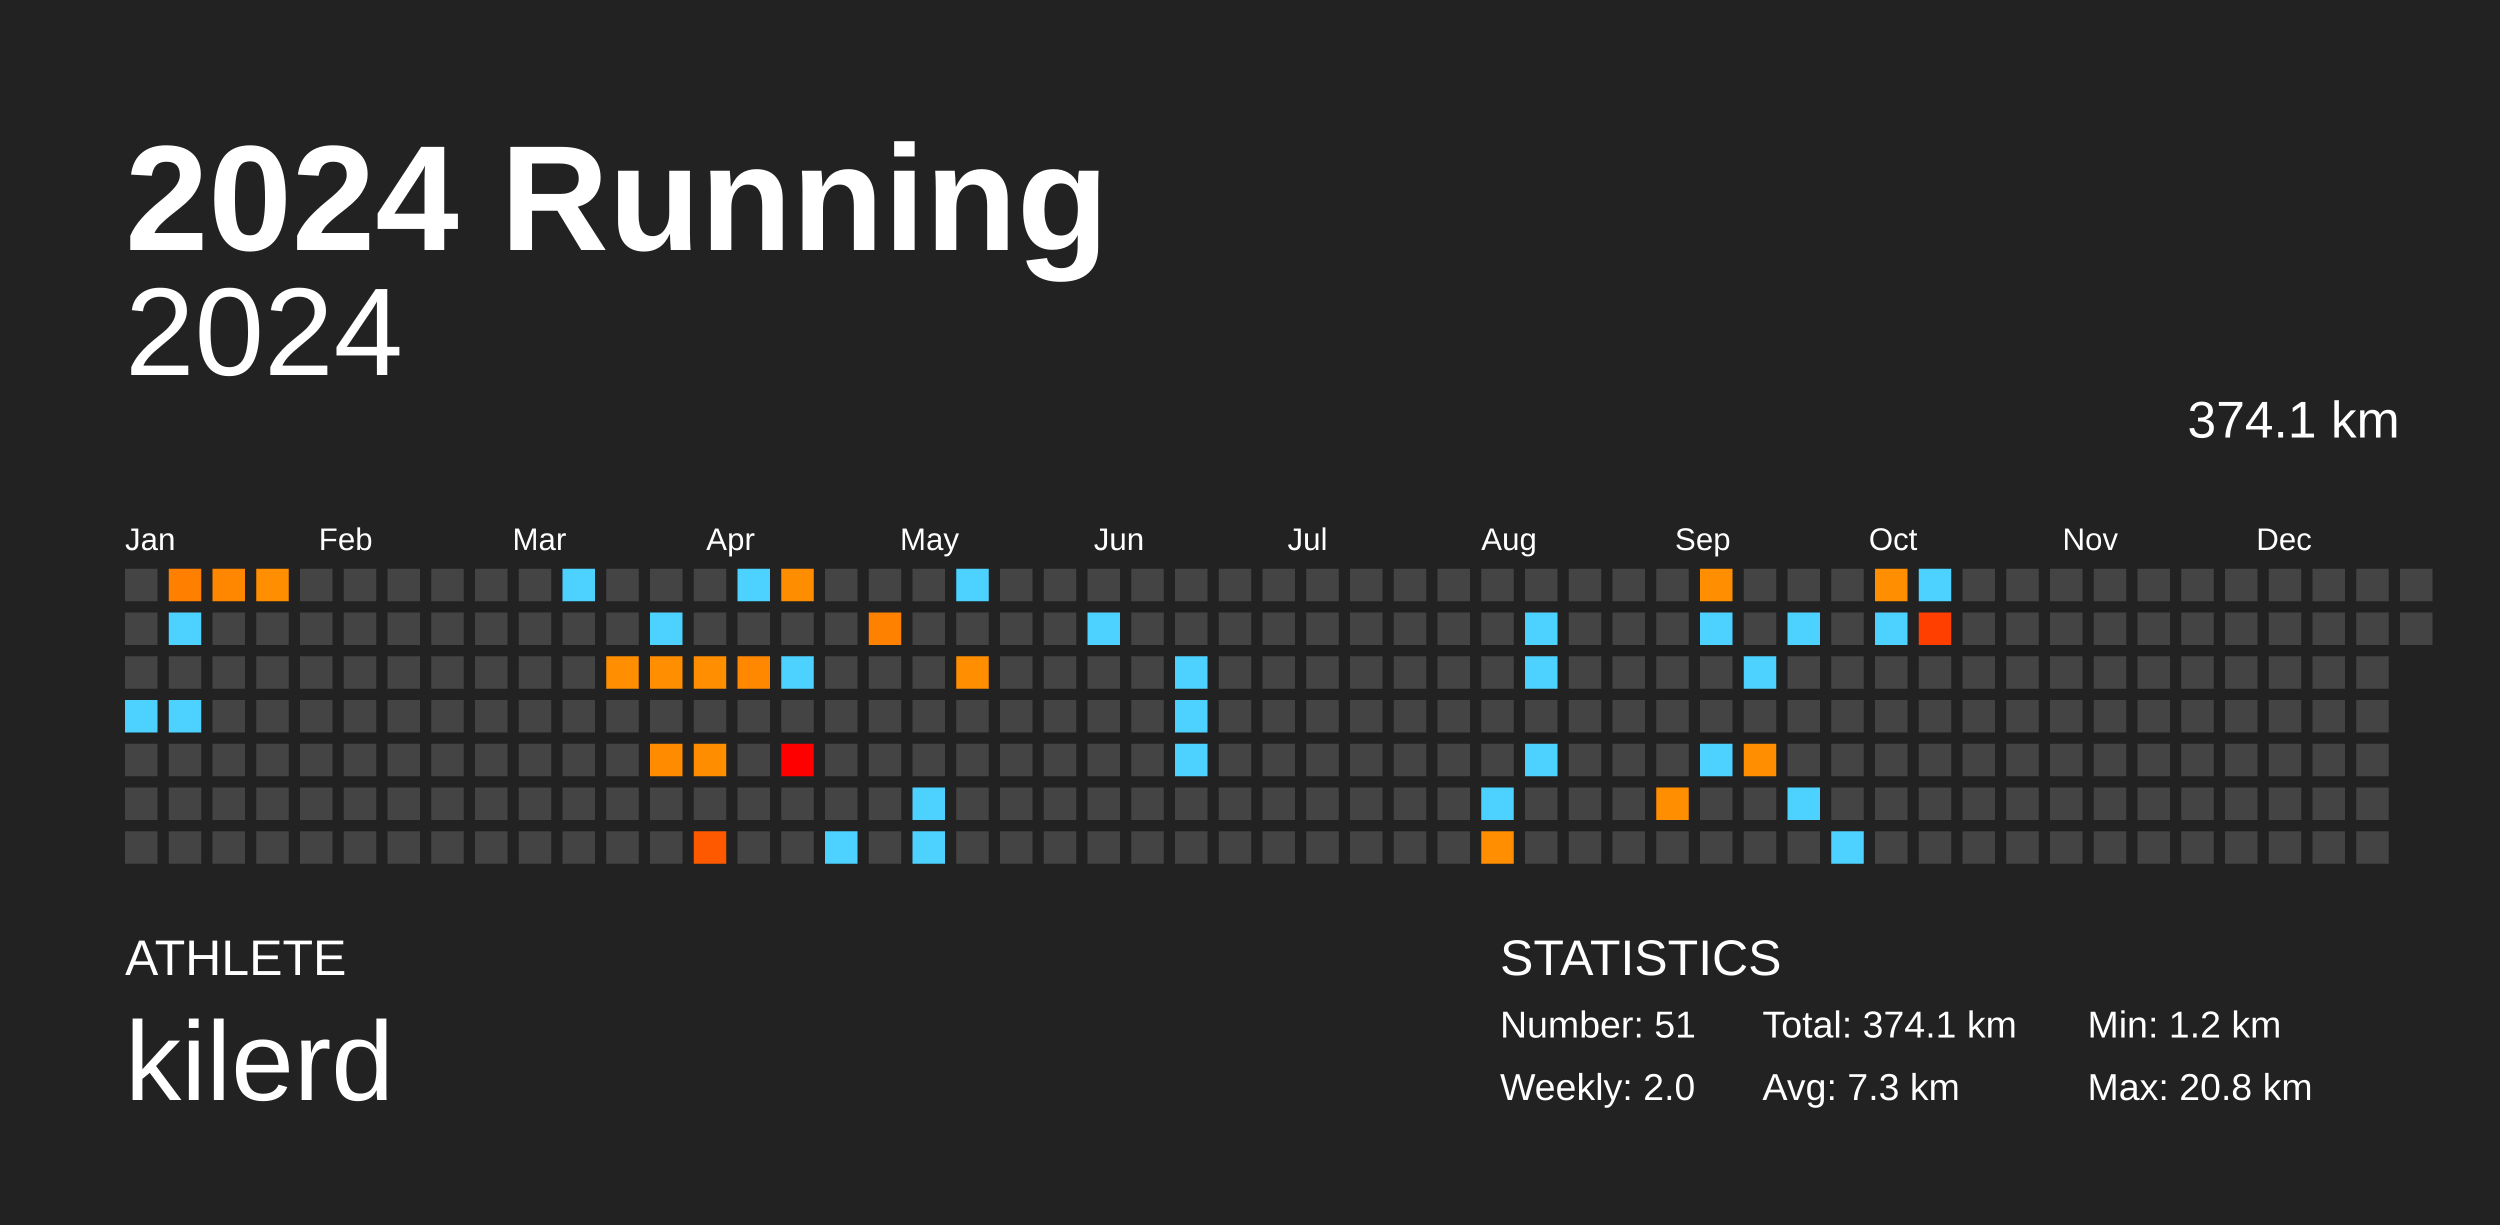
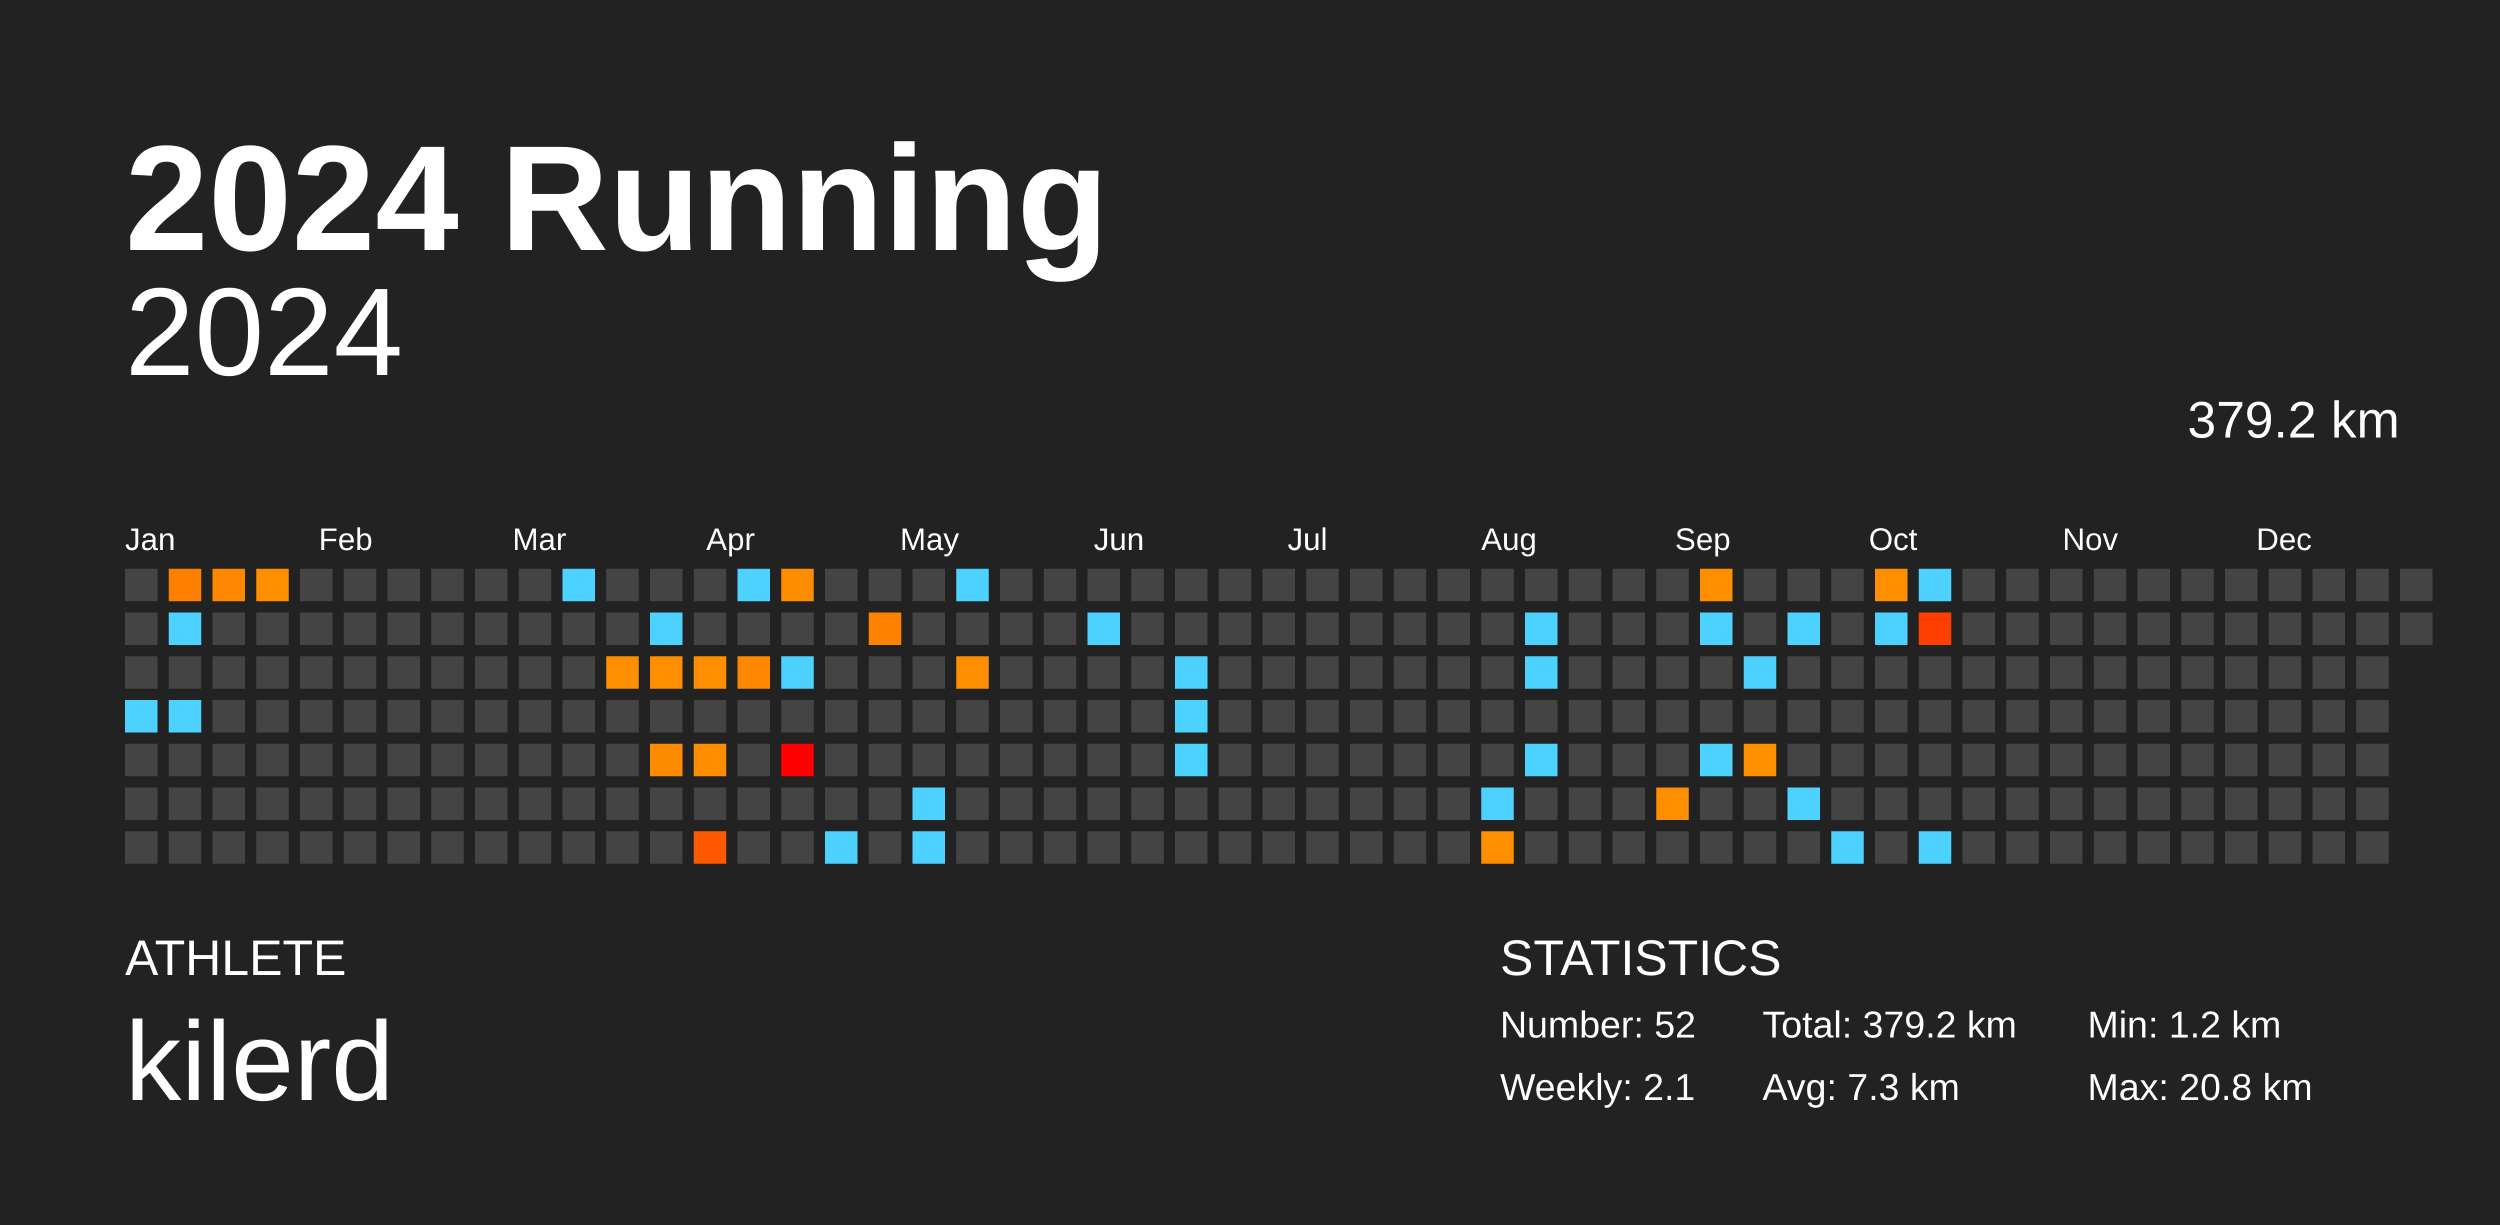
<svg xmlns="http://www.w3.org/2000/svg" baseProfile="full" height="98mm" version="1.1" viewBox="0,0,200,98" width="200mm">
  <defs />
  <rect fill="#222222" height="98" width="200" x="0" y="0" />
  <text fill="#FFFFFF" style="font-size:12px; font-family:Arial; font-weight:bold;" x="10" y="20">2024 Running</text>
  <text fill="#FFFFFF" style="font-size:4px; font-family:Arial" x="10" y="78">ATHLETE</text>
  <text fill="#FFFFFF" style="font-size:9px; font-family:Arial" x="10" y="88">kilerd</text>
  <text fill="#FFFFFF" style="font-size:4px; font-family:Arial" x="120" y="78">STATISTICS</text>
-   <text fill="#FFFFFF" style="font-size:3px; font-family:Arial" x="120" y="83">Number: 51</text>
-   <text fill="#FFFFFF" style="font-size:3px; font-family:Arial" x="120" y="88">Weekly: 2.0</text>
-   <text fill="#FFFFFF" style="font-size:3px; font-family:Arial" x="141" y="83">Total: 374.1 km</text>
+   <text fill="#FFFFFF" style="font-size:3px; font-family:Arial" x="120" y="83">Number: 52</text>
+   <text fill="#FFFFFF" style="font-size:3px; font-family:Arial" x="120" y="88">Weekly: 2.1</text>
+   <text fill="#FFFFFF" style="font-size:3px; font-family:Arial" x="141" y="83">Total: 379.2 km</text>
  <text fill="#FFFFFF" style="font-size:3px; font-family:Arial" x="141" y="88">Avg: 7.3 km</text>
  <text fill="#FFFFFF" style="font-size:3px; font-family:Arial" x="167" y="83">Min: 1.2 km</text>
  <text fill="#FFFFFF" style="font-size:3px; font-family:Arial" x="167" y="88">Max: 20.8 km</text>
  <text alignment-baseline="hanging" fill="#FFFFFF" style="font-size:10.0px; font-family:Arial;" x="10" y="30">2024</text>
-   <text alignment-baseline="hanging" fill="#FFFFFF" style="font-size:4.125px; font-family:Arial;" x="175" y="35">374.1 km</text>
+   <text alignment-baseline="hanging" fill="#FFFFFF" style="font-size:4.125px; font-family:Arial;" x="175" y="35">379.2 km</text>
  <text fill="#FFFFFF" style="font-size:2.5px; font-family:Arial" x="10.0" y="44">Jan</text>
  <text fill="#FFFFFF" style="font-size:2.5px; font-family:Arial" x="25.5" y="44">Feb</text>
  <text fill="#FFFFFF" style="font-size:2.5px; font-family:Arial" x="41.0" y="44">Mar</text>
  <text fill="#FFFFFF" style="font-size:2.5px; font-family:Arial" x="56.5" y="44">Apr</text>
  <text fill="#FFFFFF" style="font-size:2.5px; font-family:Arial" x="72.0" y="44">May</text>
  <text fill="#FFFFFF" style="font-size:2.5px; font-family:Arial" x="87.5" y="44">Jun</text>
  <text fill="#FFFFFF" style="font-size:2.5px; font-family:Arial" x="103.0" y="44">Jul</text>
  <text fill="#FFFFFF" style="font-size:2.5px; font-family:Arial" x="118.5" y="44">Aug</text>
  <text fill="#FFFFFF" style="font-size:2.5px; font-family:Arial" x="134.0" y="44">Sep</text>
  <text fill="#FFFFFF" style="font-size:2.5px; font-family:Arial" x="149.5" y="44">Oct</text>
  <text fill="#FFFFFF" style="font-size:2.5px; font-family:Arial" x="165.0" y="44">Nov</text>
  <text fill="#FFFFFF" style="font-size:2.5px; font-family:Arial" x="180.5" y="44">Dec</text>
  <rect fill="#444444" height="2.6" width="2.6" x="10.0" y="45.5" />
  <rect fill="#444444" height="2.6" width="2.6" x="10.0" y="49.0" />
  <rect fill="#444444" height="2.6" width="2.6" x="10.0" y="52.5" />
  <rect fill="#4dd2ff" height="2.6" width="2.6" x="10.0" y="56.0" />
  <rect fill="#444444" height="2.6" width="2.6" x="10.0" y="59.5" />
  <rect fill="#444444" height="2.6" width="2.6" x="10.0" y="63.0" />
  <rect fill="#444444" height="2.6" width="2.6" x="10.0" y="66.5" />
  <rect fill="#ff8000" height="2.6" width="2.6" x="13.5" y="45.5" />
  <rect fill="#4dd2ff" height="2.6" width="2.6" x="13.5" y="49.0" />
  <rect fill="#444444" height="2.6" width="2.6" x="13.5" y="52.5" />
  <rect fill="#4dd2ff" height="2.6" width="2.6" x="13.5" y="56.0" />
  <rect fill="#444444" height="2.6" width="2.6" x="13.5" y="59.5" />
  <rect fill="#444444" height="2.6" width="2.6" x="13.5" y="63.0" />
  <rect fill="#444444" height="2.6" width="2.6" x="13.5" y="66.5" />
  <rect fill="#ff8700" height="2.6" width="2.6" x="17.0" y="45.5" />
  <rect fill="#444444" height="2.6" width="2.6" x="17.0" y="49.0" />
  <rect fill="#444444" height="2.6" width="2.6" x="17.0" y="52.5" />
  <rect fill="#444444" height="2.6" width="2.6" x="17.0" y="56.0" />
  <rect fill="#444444" height="2.6" width="2.6" x="17.0" y="59.5" />
  <rect fill="#444444" height="2.6" width="2.6" x="17.0" y="63.0" />
  <rect fill="#444444" height="2.6" width="2.6" x="17.0" y="66.5" />
  <rect fill="#ff8e00" height="2.6" width="2.6" x="20.5" y="45.5" />
  <rect fill="#444444" height="2.6" width="2.6" x="20.5" y="49.0" />
  <rect fill="#444444" height="2.6" width="2.6" x="20.5" y="52.5" />
  <rect fill="#444444" height="2.6" width="2.6" x="20.5" y="56.0" />
  <rect fill="#444444" height="2.6" width="2.6" x="20.5" y="59.5" />
  <rect fill="#444444" height="2.6" width="2.6" x="20.5" y="63.0" />
  <rect fill="#444444" height="2.6" width="2.6" x="20.5" y="66.5" />
  <rect fill="#444444" height="2.6" width="2.6" x="24.0" y="45.5" />
  <rect fill="#444444" height="2.6" width="2.6" x="24.0" y="49.0" />
  <rect fill="#444444" height="2.6" width="2.6" x="24.0" y="52.5" />
  <rect fill="#444444" height="2.6" width="2.6" x="24.0" y="56.0" />
  <rect fill="#444444" height="2.6" width="2.6" x="24.0" y="59.5" />
  <rect fill="#444444" height="2.6" width="2.6" x="24.0" y="63.0" />
  <rect fill="#444444" height="2.6" width="2.6" x="24.0" y="66.5" />
  <rect fill="#444444" height="2.6" width="2.6" x="27.5" y="45.5" />
  <rect fill="#444444" height="2.6" width="2.6" x="27.5" y="49.0" />
  <rect fill="#444444" height="2.6" width="2.6" x="27.5" y="52.5" />
  <rect fill="#444444" height="2.6" width="2.6" x="27.5" y="56.0" />
  <rect fill="#444444" height="2.6" width="2.6" x="27.5" y="59.5" />
  <rect fill="#444444" height="2.6" width="2.6" x="27.5" y="63.0" />
  <rect fill="#444444" height="2.6" width="2.6" x="27.5" y="66.5" />
  <rect fill="#444444" height="2.6" width="2.6" x="31.0" y="45.5" />
  <rect fill="#444444" height="2.6" width="2.6" x="31.0" y="49.0" />
  <rect fill="#444444" height="2.6" width="2.6" x="31.0" y="52.5" />
  <rect fill="#444444" height="2.6" width="2.6" x="31.0" y="56.0" />
  <rect fill="#444444" height="2.6" width="2.6" x="31.0" y="59.5" />
  <rect fill="#444444" height="2.6" width="2.6" x="31.0" y="63.0" />
  <rect fill="#444444" height="2.6" width="2.6" x="31.0" y="66.5" />
  <rect fill="#444444" height="2.6" width="2.6" x="34.5" y="45.5" />
  <rect fill="#444444" height="2.6" width="2.6" x="34.5" y="49.0" />
  <rect fill="#444444" height="2.6" width="2.6" x="34.5" y="52.5" />
  <rect fill="#444444" height="2.6" width="2.6" x="34.5" y="56.0" />
  <rect fill="#444444" height="2.6" width="2.6" x="34.5" y="59.5" />
  <rect fill="#444444" height="2.6" width="2.6" x="34.5" y="63.0" />
  <rect fill="#444444" height="2.6" width="2.6" x="34.5" y="66.5" />
  <rect fill="#444444" height="2.6" width="2.6" x="38.0" y="45.5" />
  <rect fill="#444444" height="2.6" width="2.6" x="38.0" y="49.0" />
  <rect fill="#444444" height="2.6" width="2.6" x="38.0" y="52.5" />
  <rect fill="#444444" height="2.6" width="2.6" x="38.0" y="56.0" />
  <rect fill="#444444" height="2.6" width="2.6" x="38.0" y="59.5" />
  <rect fill="#444444" height="2.6" width="2.6" x="38.0" y="63.0" />
  <rect fill="#444444" height="2.6" width="2.6" x="38.0" y="66.5" />
  <rect fill="#444444" height="2.6" width="2.6" x="41.5" y="45.5" />
  <rect fill="#444444" height="2.6" width="2.6" x="41.5" y="49.0" />
  <rect fill="#444444" height="2.6" width="2.6" x="41.5" y="52.5" />
  <rect fill="#444444" height="2.6" width="2.6" x="41.5" y="56.0" />
  <rect fill="#444444" height="2.6" width="2.6" x="41.5" y="59.5" />
  <rect fill="#444444" height="2.6" width="2.6" x="41.5" y="63.0" />
  <rect fill="#444444" height="2.6" width="2.6" x="41.5" y="66.5" />
  <rect fill="#4dd2ff" height="2.6" width="2.6" x="45.0" y="45.5" />
  <rect fill="#444444" height="2.6" width="2.6" x="45.0" y="49.0" />
  <rect fill="#444444" height="2.6" width="2.6" x="45.0" y="52.5" />
  <rect fill="#444444" height="2.6" width="2.6" x="45.0" y="56.0" />
  <rect fill="#444444" height="2.6" width="2.6" x="45.0" y="59.5" />
  <rect fill="#444444" height="2.6" width="2.6" x="45.0" y="63.0" />
  <rect fill="#444444" height="2.6" width="2.6" x="45.0" y="66.5" />
  <rect fill="#444444" height="2.6" width="2.6" x="48.5" y="45.5" />
  <rect fill="#444444" height="2.6" width="2.6" x="48.5" y="49.0" />
  <rect fill="#ff8e00" height="2.6" width="2.6" x="48.5" y="52.5" />
  <rect fill="#444444" height="2.6" width="2.6" x="48.5" y="56.0" />
  <rect fill="#444444" height="2.6" width="2.6" x="48.5" y="59.5" />
  <rect fill="#444444" height="2.6" width="2.6" x="48.5" y="63.0" />
  <rect fill="#444444" height="2.6" width="2.6" x="48.5" y="66.5" />
  <rect fill="#444444" height="2.6" width="2.6" x="52.0" y="45.5" />
  <rect fill="#4dd2ff" height="2.6" width="2.6" x="52.0" y="49.0" />
  <rect fill="#ff8e00" height="2.6" width="2.6" x="52.0" y="52.5" />
  <rect fill="#444444" height="2.6" width="2.6" x="52.0" y="56.0" />
  <rect fill="#ff8c00" height="2.6" width="2.6" x="52.0" y="59.5" />
  <rect fill="#444444" height="2.6" width="2.6" x="52.0" y="63.0" />
  <rect fill="#444444" height="2.6" width="2.6" x="52.0" y="66.5" />
  <rect fill="#444444" height="2.6" width="2.6" x="55.5" y="45.5" />
  <rect fill="#444444" height="2.6" width="2.6" x="55.5" y="49.0" />
  <rect fill="#ff8e00" height="2.6" width="2.6" x="55.5" y="52.5" />
  <rect fill="#444444" height="2.6" width="2.6" x="55.5" y="56.0" />
  <rect fill="#ff8d00" height="2.6" width="2.6" x="55.5" y="59.5" />
  <rect fill="#444444" height="2.6" width="2.6" x="55.5" y="63.0" />
  <rect fill="#ff5900" height="2.6" width="2.6" x="55.5" y="66.5" />
  <rect fill="#4dd2ff" height="2.6" width="2.6" x="59.0" y="45.5" />
  <rect fill="#444444" height="2.6" width="2.6" x="59.0" y="49.0" />
  <rect fill="#ff8800" height="2.6" width="2.6" x="59.0" y="52.5" />
  <rect fill="#444444" height="2.6" width="2.6" x="59.0" y="56.0" />
  <rect fill="#444444" height="2.6" width="2.6" x="59.0" y="59.5" />
  <rect fill="#444444" height="2.6" width="2.6" x="59.0" y="63.0" />
  <rect fill="#444444" height="2.6" width="2.6" x="59.0" y="66.5" />
  <rect fill="#ff8d00" height="2.6" width="2.6" x="62.5" y="45.5" />
  <rect fill="#444444" height="2.6" width="2.6" x="62.5" y="49.0" />
  <rect fill="#4dd2ff" height="2.6" width="2.6" x="62.5" y="52.5" />
  <rect fill="#444444" height="2.6" width="2.6" x="62.5" y="56.0" />
  <rect fill="red" height="2.6" width="2.6" x="62.5" y="59.5" />
  <rect fill="#444444" height="2.6" width="2.6" x="62.5" y="63.0" />
  <rect fill="#444444" height="2.6" width="2.6" x="62.5" y="66.5" />
  <rect fill="#444444" height="2.6" width="2.6" x="66.0" y="45.5" />
  <rect fill="#444444" height="2.6" width="2.6" x="66.0" y="49.0" />
  <rect fill="#444444" height="2.6" width="2.6" x="66.0" y="52.5" />
  <rect fill="#444444" height="2.6" width="2.6" x="66.0" y="56.0" />
  <rect fill="#444444" height="2.6" width="2.6" x="66.0" y="59.5" />
  <rect fill="#444444" height="2.6" width="2.6" x="66.0" y="63.0" />
  <rect fill="#4dd2ff" height="2.6" width="2.6" x="66.0" y="66.5" />
  <rect fill="#444444" height="2.6" width="2.6" x="69.5" y="45.5" />
  <rect fill="#ff8100" height="2.6" width="2.6" x="69.5" y="49.0" />
  <rect fill="#444444" height="2.6" width="2.6" x="69.5" y="52.5" />
  <rect fill="#444444" height="2.6" width="2.6" x="69.5" y="56.0" />
  <rect fill="#444444" height="2.6" width="2.6" x="69.5" y="59.5" />
  <rect fill="#444444" height="2.6" width="2.6" x="69.5" y="63.0" />
  <rect fill="#444444" height="2.6" width="2.6" x="69.5" y="66.5" />
  <rect fill="#444444" height="2.6" width="2.6" x="73.0" y="45.5" />
  <rect fill="#444444" height="2.6" width="2.6" x="73.0" y="49.0" />
  <rect fill="#444444" height="2.6" width="2.6" x="73.0" y="52.5" />
  <rect fill="#444444" height="2.6" width="2.6" x="73.0" y="56.0" />
  <rect fill="#444444" height="2.6" width="2.6" x="73.0" y="59.5" />
  <rect fill="#4dd2ff" height="2.6" width="2.6" x="73.0" y="63.0" />
  <rect fill="#4dd2ff" height="2.6" width="2.6" x="73.0" y="66.5" />
  <rect fill="#4dd2ff" height="2.6" width="2.6" x="76.5" y="45.5" />
  <rect fill="#444444" height="2.6" width="2.6" x="76.5" y="49.0" />
  <rect fill="#ff8e00" height="2.6" width="2.6" x="76.5" y="52.5" />
  <rect fill="#444444" height="2.6" width="2.6" x="76.5" y="56.0" />
  <rect fill="#444444" height="2.6" width="2.6" x="76.5" y="59.5" />
  <rect fill="#444444" height="2.6" width="2.6" x="76.5" y="63.0" />
  <rect fill="#444444" height="2.6" width="2.6" x="76.5" y="66.5" />
  <rect fill="#444444" height="2.6" width="2.6" x="80.0" y="45.5" />
  <rect fill="#444444" height="2.6" width="2.6" x="80.0" y="49.0" />
  <rect fill="#444444" height="2.6" width="2.6" x="80.0" y="52.5" />
  <rect fill="#444444" height="2.6" width="2.6" x="80.0" y="56.0" />
  <rect fill="#444444" height="2.6" width="2.6" x="80.0" y="59.5" />
  <rect fill="#444444" height="2.6" width="2.6" x="80.0" y="63.0" />
  <rect fill="#444444" height="2.6" width="2.6" x="80.0" y="66.5" />
  <rect fill="#444444" height="2.6" width="2.6" x="83.5" y="45.5" />
  <rect fill="#444444" height="2.6" width="2.6" x="83.5" y="49.0" />
  <rect fill="#444444" height="2.6" width="2.6" x="83.5" y="52.5" />
  <rect fill="#444444" height="2.6" width="2.6" x="83.5" y="56.0" />
  <rect fill="#444444" height="2.6" width="2.6" x="83.5" y="59.5" />
  <rect fill="#444444" height="2.6" width="2.6" x="83.5" y="63.0" />
  <rect fill="#444444" height="2.6" width="2.6" x="83.5" y="66.5" />
  <rect fill="#444444" height="2.6" width="2.6" x="87.0" y="45.5" />
  <rect fill="#4dd2ff" height="2.6" width="2.6" x="87.0" y="49.0" />
  <rect fill="#444444" height="2.6" width="2.6" x="87.0" y="52.5" />
  <rect fill="#444444" height="2.6" width="2.6" x="87.0" y="56.0" />
  <rect fill="#444444" height="2.6" width="2.6" x="87.0" y="59.5" />
  <rect fill="#444444" height="2.6" width="2.6" x="87.0" y="63.0" />
  <rect fill="#444444" height="2.6" width="2.6" x="87.0" y="66.5" />
  <rect fill="#444444" height="2.6" width="2.6" x="90.5" y="45.5" />
  <rect fill="#444444" height="2.6" width="2.6" x="90.5" y="49.0" />
  <rect fill="#444444" height="2.6" width="2.6" x="90.5" y="52.5" />
  <rect fill="#444444" height="2.6" width="2.6" x="90.5" y="56.0" />
  <rect fill="#444444" height="2.6" width="2.6" x="90.5" y="59.5" />
  <rect fill="#444444" height="2.6" width="2.6" x="90.5" y="63.0" />
  <rect fill="#444444" height="2.6" width="2.6" x="90.5" y="66.5" />
  <rect fill="#444444" height="2.6" width="2.6" x="94.0" y="45.5" />
  <rect fill="#444444" height="2.6" width="2.6" x="94.0" y="49.0" />
  <rect fill="#4dd2ff" height="2.6" width="2.6" x="94.0" y="52.5" />
  <rect fill="#4dd2ff" height="2.6" width="2.6" x="94.0" y="56.0" />
  <rect fill="#4dd2ff" height="2.6" width="2.6" x="94.0" y="59.5" />
  <rect fill="#444444" height="2.6" width="2.6" x="94.0" y="63.0" />
  <rect fill="#444444" height="2.6" width="2.6" x="94.0" y="66.5" />
  <rect fill="#444444" height="2.6" width="2.6" x="97.5" y="45.5" />
  <rect fill="#444444" height="2.6" width="2.6" x="97.5" y="49.0" />
  <rect fill="#444444" height="2.6" width="2.6" x="97.5" y="52.5" />
  <rect fill="#444444" height="2.6" width="2.6" x="97.5" y="56.0" />
  <rect fill="#444444" height="2.6" width="2.6" x="97.5" y="59.5" />
  <rect fill="#444444" height="2.6" width="2.6" x="97.5" y="63.0" />
  <rect fill="#444444" height="2.6" width="2.6" x="97.5" y="66.5" />
  <rect fill="#444444" height="2.6" width="2.6" x="101.0" y="45.5" />
  <rect fill="#444444" height="2.6" width="2.6" x="101.0" y="49.0" />
  <rect fill="#444444" height="2.6" width="2.6" x="101.0" y="52.5" />
  <rect fill="#444444" height="2.6" width="2.6" x="101.0" y="56.0" />
  <rect fill="#444444" height="2.6" width="2.6" x="101.0" y="59.5" />
  <rect fill="#444444" height="2.6" width="2.6" x="101.0" y="63.0" />
  <rect fill="#444444" height="2.6" width="2.6" x="101.0" y="66.5" />
  <rect fill="#444444" height="2.6" width="2.6" x="104.5" y="45.5" />
  <rect fill="#444444" height="2.6" width="2.6" x="104.5" y="49.0" />
  <rect fill="#444444" height="2.6" width="2.6" x="104.5" y="52.5" />
  <rect fill="#444444" height="2.6" width="2.6" x="104.5" y="56.0" />
  <rect fill="#444444" height="2.6" width="2.6" x="104.5" y="59.5" />
  <rect fill="#444444" height="2.6" width="2.6" x="104.5" y="63.0" />
  <rect fill="#444444" height="2.6" width="2.6" x="104.5" y="66.5" />
  <rect fill="#444444" height="2.6" width="2.6" x="108.0" y="45.5" />
  <rect fill="#444444" height="2.6" width="2.6" x="108.0" y="49.0" />
  <rect fill="#444444" height="2.6" width="2.6" x="108.0" y="52.5" />
  <rect fill="#444444" height="2.6" width="2.6" x="108.0" y="56.0" />
  <rect fill="#444444" height="2.6" width="2.6" x="108.0" y="59.5" />
  <rect fill="#444444" height="2.6" width="2.6" x="108.0" y="63.0" />
  <rect fill="#444444" height="2.6" width="2.6" x="108.0" y="66.5" />
  <rect fill="#444444" height="2.6" width="2.6" x="111.5" y="45.5" />
  <rect fill="#444444" height="2.6" width="2.6" x="111.5" y="49.0" />
  <rect fill="#444444" height="2.6" width="2.6" x="111.5" y="52.5" />
  <rect fill="#444444" height="2.6" width="2.6" x="111.5" y="56.0" />
  <rect fill="#444444" height="2.6" width="2.6" x="111.5" y="59.5" />
  <rect fill="#444444" height="2.6" width="2.6" x="111.5" y="63.0" />
  <rect fill="#444444" height="2.6" width="2.6" x="111.5" y="66.5" />
  <rect fill="#444444" height="2.6" width="2.6" x="115.0" y="45.5" />
  <rect fill="#444444" height="2.6" width="2.6" x="115.0" y="49.0" />
  <rect fill="#444444" height="2.6" width="2.6" x="115.0" y="52.5" />
  <rect fill="#444444" height="2.6" width="2.6" x="115.0" y="56.0" />
  <rect fill="#444444" height="2.6" width="2.6" x="115.0" y="59.5" />
  <rect fill="#444444" height="2.6" width="2.6" x="115.0" y="63.0" />
  <rect fill="#444444" height="2.6" width="2.6" x="115.0" y="66.5" />
  <rect fill="#444444" height="2.6" width="2.6" x="118.5" y="45.5" />
  <rect fill="#444444" height="2.6" width="2.6" x="118.5" y="49.0" />
  <rect fill="#444444" height="2.6" width="2.6" x="118.5" y="52.5" />
  <rect fill="#444444" height="2.6" width="2.6" x="118.5" y="56.0" />
  <rect fill="#444444" height="2.6" width="2.6" x="118.5" y="59.5" />
  <rect fill="#4dd2ff" height="2.6" width="2.6" x="118.5" y="63.0" />
  <rect fill="#ff8e00" height="2.6" width="2.6" x="118.5" y="66.5" />
  <rect fill="#444444" height="2.6" width="2.6" x="122.0" y="45.5" />
  <rect fill="#4dd2ff" height="2.6" width="2.6" x="122.0" y="49.0" />
  <rect fill="#4dd2ff" height="2.6" width="2.6" x="122.0" y="52.5" />
  <rect fill="#444444" height="2.6" width="2.6" x="122.0" y="56.0" />
  <rect fill="#4dd2ff" height="2.6" width="2.6" x="122.0" y="59.5" />
  <rect fill="#444444" height="2.6" width="2.6" x="122.0" y="63.0" />
  <rect fill="#444444" height="2.6" width="2.6" x="122.0" y="66.5" />
  <rect fill="#444444" height="2.6" width="2.6" x="125.5" y="45.5" />
  <rect fill="#444444" height="2.6" width="2.6" x="125.5" y="49.0" />
  <rect fill="#444444" height="2.6" width="2.6" x="125.5" y="52.5" />
  <rect fill="#444444" height="2.6" width="2.6" x="125.5" y="56.0" />
  <rect fill="#444444" height="2.6" width="2.6" x="125.5" y="59.5" />
  <rect fill="#444444" height="2.6" width="2.6" x="125.5" y="63.0" />
  <rect fill="#444444" height="2.6" width="2.6" x="125.5" y="66.5" />
  <rect fill="#444444" height="2.6" width="2.6" x="129.0" y="45.5" />
  <rect fill="#444444" height="2.6" width="2.6" x="129.0" y="49.0" />
  <rect fill="#444444" height="2.6" width="2.6" x="129.0" y="52.5" />
  <rect fill="#444444" height="2.6" width="2.6" x="129.0" y="56.0" />
  <rect fill="#444444" height="2.6" width="2.6" x="129.0" y="59.5" />
  <rect fill="#444444" height="2.6" width="2.6" x="129.0" y="63.0" />
  <rect fill="#444444" height="2.6" width="2.6" x="129.0" y="66.5" />
  <rect fill="#444444" height="2.6" width="2.6" x="132.5" y="45.5" />
  <rect fill="#444444" height="2.6" width="2.6" x="132.5" y="49.0" />
  <rect fill="#444444" height="2.6" width="2.6" x="132.5" y="52.5" />
  <rect fill="#444444" height="2.6" width="2.6" x="132.5" y="56.0" />
  <rect fill="#444444" height="2.6" width="2.6" x="132.5" y="59.5" />
  <rect fill="#ff8e00" height="2.6" width="2.6" x="132.5" y="63.0" />
  <rect fill="#444444" height="2.6" width="2.6" x="132.5" y="66.5" />
  <rect fill="#ff8e00" height="2.6" width="2.6" x="136.0" y="45.5" />
  <rect fill="#4dd2ff" height="2.6" width="2.6" x="136.0" y="49.0" />
  <rect fill="#444444" height="2.6" width="2.6" x="136.0" y="52.5" />
  <rect fill="#444444" height="2.6" width="2.6" x="136.0" y="56.0" />
  <rect fill="#4dd2ff" height="2.6" width="2.6" x="136.0" y="59.5" />
  <rect fill="#444444" height="2.6" width="2.6" x="136.0" y="63.0" />
  <rect fill="#444444" height="2.6" width="2.6" x="136.0" y="66.5" />
  <rect fill="#444444" height="2.6" width="2.6" x="139.5" y="45.5" />
  <rect fill="#444444" height="2.6" width="2.6" x="139.5" y="49.0" />
  <rect fill="#4dd2ff" height="2.6" width="2.6" x="139.5" y="52.5" />
  <rect fill="#444444" height="2.6" width="2.6" x="139.5" y="56.0" />
  <rect fill="#ff8e00" height="2.6" width="2.6" x="139.5" y="59.5" />
  <rect fill="#444444" height="2.6" width="2.6" x="139.5" y="63.0" />
  <rect fill="#444444" height="2.6" width="2.6" x="139.5" y="66.5" />
  <rect fill="#444444" height="2.6" width="2.6" x="143.0" y="45.5" />
  <rect fill="#4dd2ff" height="2.6" width="2.6" x="143.0" y="49.0" />
  <rect fill="#444444" height="2.6" width="2.6" x="143.0" y="52.5" />
  <rect fill="#444444" height="2.6" width="2.6" x="143.0" y="56.0" />
  <rect fill="#444444" height="2.6" width="2.6" x="143.0" y="59.5" />
  <rect fill="#4dd2ff" height="2.6" width="2.6" x="143.0" y="63.0" />
  <rect fill="#444444" height="2.6" width="2.6" x="143.0" y="66.5" />
  <rect fill="#444444" height="2.6" width="2.6" x="146.5" y="45.5" />
  <rect fill="#444444" height="2.6" width="2.6" x="146.5" y="49.0" />
  <rect fill="#444444" height="2.6" width="2.6" x="146.5" y="52.5" />
  <rect fill="#444444" height="2.6" width="2.6" x="146.5" y="56.0" />
  <rect fill="#444444" height="2.6" width="2.6" x="146.5" y="59.5" />
  <rect fill="#444444" height="2.6" width="2.6" x="146.5" y="63.0" />
  <rect fill="#4dd2ff" height="2.6" width="2.6" x="146.5" y="66.5" />
  <rect fill="#ff8e00" height="2.6" width="2.6" x="150.0" y="45.5" />
  <rect fill="#4dd2ff" height="2.6" width="2.6" x="150.0" y="49.0" />
  <rect fill="#444444" height="2.6" width="2.6" x="150.0" y="52.5" />
  <rect fill="#444444" height="2.6" width="2.6" x="150.0" y="56.0" />
  <rect fill="#444444" height="2.6" width="2.6" x="150.0" y="59.5" />
  <rect fill="#444444" height="2.6" width="2.6" x="150.0" y="63.0" />
  <rect fill="#444444" height="2.6" width="2.6" x="150.0" y="66.5" />
  <rect fill="#4dd2ff" height="2.6" width="2.6" x="153.5" y="45.5" />
  <rect fill="#ff3f00" height="2.6" width="2.6" x="153.5" y="49.0" />
  <rect fill="#444444" height="2.6" width="2.6" x="153.5" y="52.5" />
  <rect fill="#444444" height="2.6" width="2.6" x="153.5" y="56.0" />
  <rect fill="#444444" height="2.6" width="2.6" x="153.5" y="59.5" />
  <rect fill="#444444" height="2.6" width="2.6" x="153.5" y="63.0" />
-   <rect fill="#444444" height="2.6" width="2.6" x="153.5" y="66.5" />
+   <rect fill="#4dd2ff" height="2.6" width="2.6" x="153.5" y="66.5" />
  <rect fill="#444444" height="2.6" width="2.6" x="157.0" y="45.5" />
  <rect fill="#444444" height="2.6" width="2.6" x="157.0" y="49.0" />
  <rect fill="#444444" height="2.6" width="2.6" x="157.0" y="52.5" />
  <rect fill="#444444" height="2.6" width="2.6" x="157.0" y="56.0" />
  <rect fill="#444444" height="2.6" width="2.6" x="157.0" y="59.5" />
  <rect fill="#444444" height="2.6" width="2.6" x="157.0" y="63.0" />
  <rect fill="#444444" height="2.6" width="2.6" x="157.0" y="66.5" />
  <rect fill="#444444" height="2.6" width="2.6" x="160.5" y="45.5" />
  <rect fill="#444444" height="2.6" width="2.6" x="160.5" y="49.0" />
  <rect fill="#444444" height="2.6" width="2.6" x="160.5" y="52.5" />
  <rect fill="#444444" height="2.6" width="2.6" x="160.5" y="56.0" />
  <rect fill="#444444" height="2.6" width="2.6" x="160.5" y="59.5" />
  <rect fill="#444444" height="2.6" width="2.6" x="160.5" y="63.0" />
  <rect fill="#444444" height="2.6" width="2.6" x="160.5" y="66.5" />
  <rect fill="#444444" height="2.6" width="2.6" x="164.0" y="45.5" />
  <rect fill="#444444" height="2.6" width="2.6" x="164.0" y="49.0" />
  <rect fill="#444444" height="2.6" width="2.6" x="164.0" y="52.5" />
  <rect fill="#444444" height="2.6" width="2.6" x="164.0" y="56.0" />
  <rect fill="#444444" height="2.6" width="2.6" x="164.0" y="59.5" />
  <rect fill="#444444" height="2.6" width="2.6" x="164.0" y="63.0" />
  <rect fill="#444444" height="2.6" width="2.6" x="164.0" y="66.5" />
  <rect fill="#444444" height="2.6" width="2.6" x="167.5" y="45.5" />
  <rect fill="#444444" height="2.6" width="2.6" x="167.5" y="49.0" />
  <rect fill="#444444" height="2.6" width="2.6" x="167.5" y="52.5" />
  <rect fill="#444444" height="2.6" width="2.6" x="167.5" y="56.0" />
  <rect fill="#444444" height="2.6" width="2.6" x="167.5" y="59.5" />
  <rect fill="#444444" height="2.6" width="2.6" x="167.5" y="63.0" />
  <rect fill="#444444" height="2.6" width="2.6" x="167.5" y="66.5" />
  <rect fill="#444444" height="2.6" width="2.6" x="171.0" y="45.5" />
  <rect fill="#444444" height="2.6" width="2.6" x="171.0" y="49.0" />
  <rect fill="#444444" height="2.6" width="2.6" x="171.0" y="52.5" />
  <rect fill="#444444" height="2.6" width="2.6" x="171.0" y="56.0" />
  <rect fill="#444444" height="2.6" width="2.6" x="171.0" y="59.5" />
  <rect fill="#444444" height="2.6" width="2.6" x="171.0" y="63.0" />
  <rect fill="#444444" height="2.6" width="2.6" x="171.0" y="66.5" />
  <rect fill="#444444" height="2.6" width="2.6" x="174.5" y="45.5" />
  <rect fill="#444444" height="2.6" width="2.6" x="174.5" y="49.0" />
  <rect fill="#444444" height="2.6" width="2.6" x="174.5" y="52.5" />
  <rect fill="#444444" height="2.6" width="2.6" x="174.5" y="56.0" />
  <rect fill="#444444" height="2.6" width="2.6" x="174.5" y="59.5" />
  <rect fill="#444444" height="2.6" width="2.6" x="174.5" y="63.0" />
  <rect fill="#444444" height="2.6" width="2.6" x="174.5" y="66.5" />
  <rect fill="#444444" height="2.6" width="2.6" x="178.0" y="45.5" />
  <rect fill="#444444" height="2.6" width="2.6" x="178.0" y="49.0" />
  <rect fill="#444444" height="2.6" width="2.6" x="178.0" y="52.5" />
  <rect fill="#444444" height="2.6" width="2.6" x="178.0" y="56.0" />
  <rect fill="#444444" height="2.6" width="2.6" x="178.0" y="59.5" />
  <rect fill="#444444" height="2.6" width="2.6" x="178.0" y="63.0" />
  <rect fill="#444444" height="2.6" width="2.6" x="178.0" y="66.5" />
  <rect fill="#444444" height="2.6" width="2.6" x="181.5" y="45.5" />
  <rect fill="#444444" height="2.6" width="2.6" x="181.5" y="49.0" />
  <rect fill="#444444" height="2.6" width="2.6" x="181.5" y="52.5" />
  <rect fill="#444444" height="2.6" width="2.6" x="181.5" y="56.0" />
  <rect fill="#444444" height="2.6" width="2.6" x="181.5" y="59.5" />
  <rect fill="#444444" height="2.6" width="2.6" x="181.5" y="63.0" />
  <rect fill="#444444" height="2.6" width="2.6" x="181.5" y="66.5" />
  <rect fill="#444444" height="2.6" width="2.6" x="185.0" y="45.5" />
  <rect fill="#444444" height="2.6" width="2.6" x="185.0" y="49.0" />
  <rect fill="#444444" height="2.6" width="2.6" x="185.0" y="52.5" />
  <rect fill="#444444" height="2.6" width="2.6" x="185.0" y="56.0" />
  <rect fill="#444444" height="2.6" width="2.6" x="185.0" y="59.5" />
  <rect fill="#444444" height="2.6" width="2.6" x="185.0" y="63.0" />
  <rect fill="#444444" height="2.6" width="2.6" x="185.0" y="66.5" />
  <rect fill="#444444" height="2.6" width="2.6" x="188.5" y="45.5" />
  <rect fill="#444444" height="2.6" width="2.6" x="188.5" y="49.0" />
  <rect fill="#444444" height="2.6" width="2.6" x="188.5" y="52.5" />
  <rect fill="#444444" height="2.6" width="2.6" x="188.5" y="56.0" />
  <rect fill="#444444" height="2.6" width="2.6" x="188.5" y="59.5" />
  <rect fill="#444444" height="2.6" width="2.6" x="188.5" y="63.0" />
  <rect fill="#444444" height="2.6" width="2.6" x="188.5" y="66.5" />
  <rect fill="#444444" height="2.6" width="2.6" x="192.0" y="45.5" />
  <rect fill="#444444" height="2.6" width="2.6" x="192.0" y="49.0" />
</svg>
